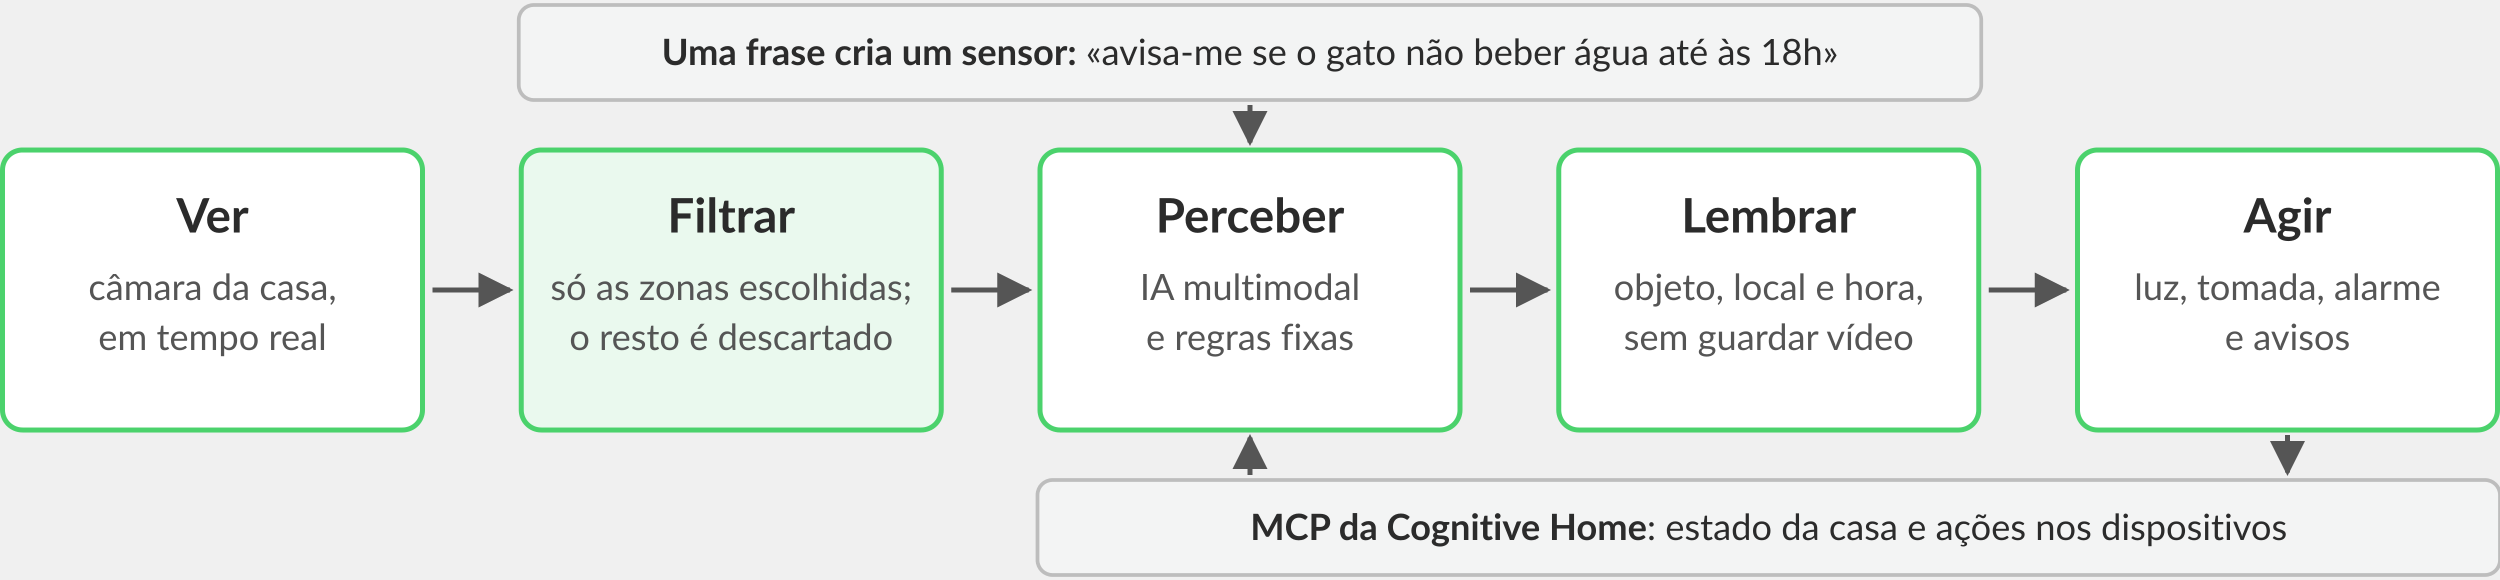
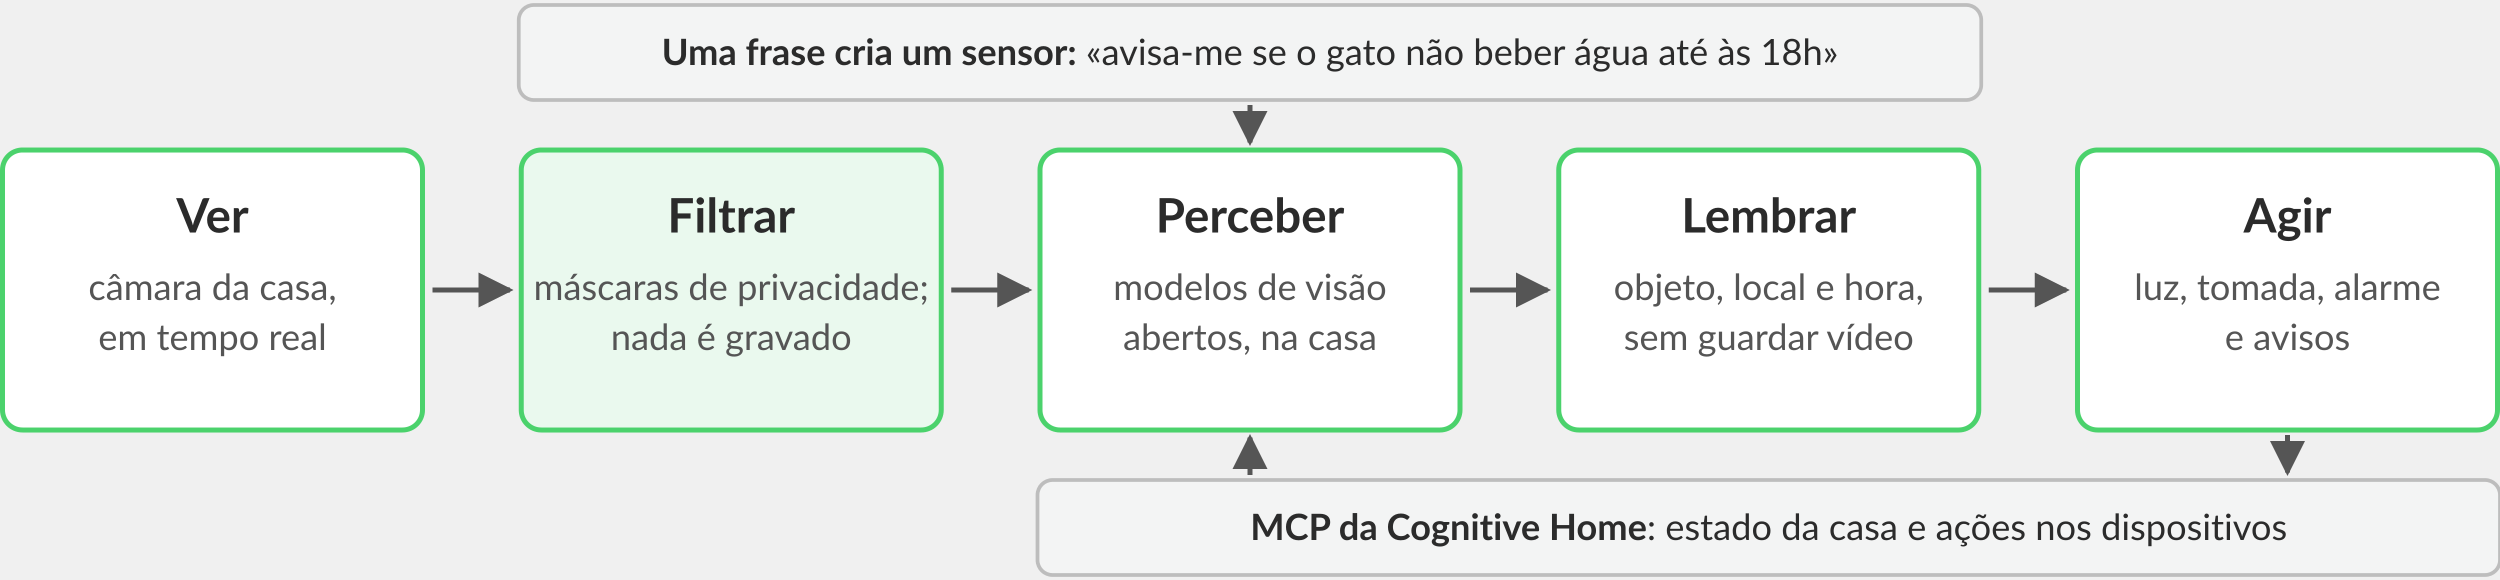
<svg xmlns="http://www.w3.org/2000/svg" viewBox="0 0 1000 232" width="1000" height="232" font-family="Lato, Arial, sans-serif">
  <defs>
    <marker id="ah" viewBox="0 0 10 10" refX="9" refY="5" markerWidth="7" markerHeight="7" orient="auto-start-reverse">
      <path d="M0 0 L10 5 L0 10 Z" fill="#555" />
    </marker>
  </defs>
  <rect x="207.5" y="2" width="585" height="38" rx="6" fill="#F3F4F4" stroke="#BDBDBD" stroke-width="1.5" />
  <text x="500" y="26" text-anchor="middle" font-size="14.5" fill="#2b2b2b">
    <tspan font-weight="700">Uma frase cria um sensor:</tspan> «avisa-me se o gato não beber água até às 18h»</text>
  <rect x="415" y="192" width="585" height="38" rx="6" fill="#F3F4F4" stroke="#BDBDBD" stroke-width="1.5" />
  <text x="707.5" y="216" text-anchor="middle" font-size="14.5" fill="#2b2b2b">
    <tspan font-weight="700">MCP da Cognitive Home</tspan>: estado da casa e ações nos dispositivos</text>
  <g stroke="#4bd26c" stroke-width="2">
    <rect x="1" y="60" width="168" height="112" rx="8" fill="#fff" />
    <rect x="208.5" y="60" width="168" height="112" rx="8" fill="#EAF9EE" />
    <rect x="416" y="60" width="168" height="112" rx="8" fill="#fff" />
    <rect x="623.5" y="60" width="168" height="112" rx="8" fill="#fff" />
    <rect x="831" y="60" width="168" height="112" rx="8" fill="#fff" />
  </g>
  <g text-anchor="middle" fill="#2b2b2b">
    <text x="85" y="93" font-size="19" font-weight="700">Ver</text>
    <text x="85" y="120" font-size="14.5" fill="#555">câmara da casa,</text>
    <text x="85" y="140" font-size="14.5" fill="#555">em tempo real</text>
    <text x="292.5" y="93" font-size="19" font-weight="700">Filtrar</text>
-     <text x="292.5" y="120" font-size="14.5" fill="#555">só as zonas escolhidas;</text>
-     <text x="292.5" y="140" font-size="14.5" fill="#555">o resto é descartado</text>
+     <text x="292.5" y="120" font-size="14.5" fill="#555">máscaras de privacidade;</text>
+     <text x="292.5" y="140" font-size="14.5" fill="#555">nada é gravado</text>
    <text x="500" y="93" font-size="19" font-weight="700">Perceber</text>
-     <text x="500" y="120" font-size="14.5" fill="#555">IA multimodal</text>
-     <text x="500" y="140" font-size="14.5" fill="#555">e regras fixas</text>
+     <text x="500" y="120" font-size="14.5" fill="#555">modelos de visão</text>
+     <text x="500" y="140" font-size="14.5" fill="#555">abertos, na casa</text>
    <text x="707.5" y="93" font-size="19" font-weight="700">Lembrar</text>
    <text x="707.5" y="120" font-size="14.5" fill="#555">objeto, local e hora,</text>
    <text x="707.5" y="140" font-size="14.5" fill="#555">sem guardar vídeo</text>
    <text x="915" y="93" font-size="19" font-weight="700">Agir</text>
    <text x="915" y="120" font-size="14.5" fill="#555">luz, tomada, alarme</text>
    <text x="915" y="140" font-size="14.5" fill="#555">e avisos</text>
  </g>
  <g stroke="#555" stroke-width="2" fill="none" marker-end="url(#ah)">
    <line x1="173" y1="116" x2="204" y2="116" />
    <line x1="380.5" y1="116" x2="411.5" y2="116" />
    <line x1="588" y1="116" x2="619" y2="116" />
    <line x1="795.5" y1="116" x2="826.5" y2="116" />
    <line x1="500" y1="42" x2="500" y2="57" />
    <line x1="500" y1="190" x2="500" y2="175" />
    <line x1="915" y1="174" x2="915" y2="189" />
  </g>
</svg>
